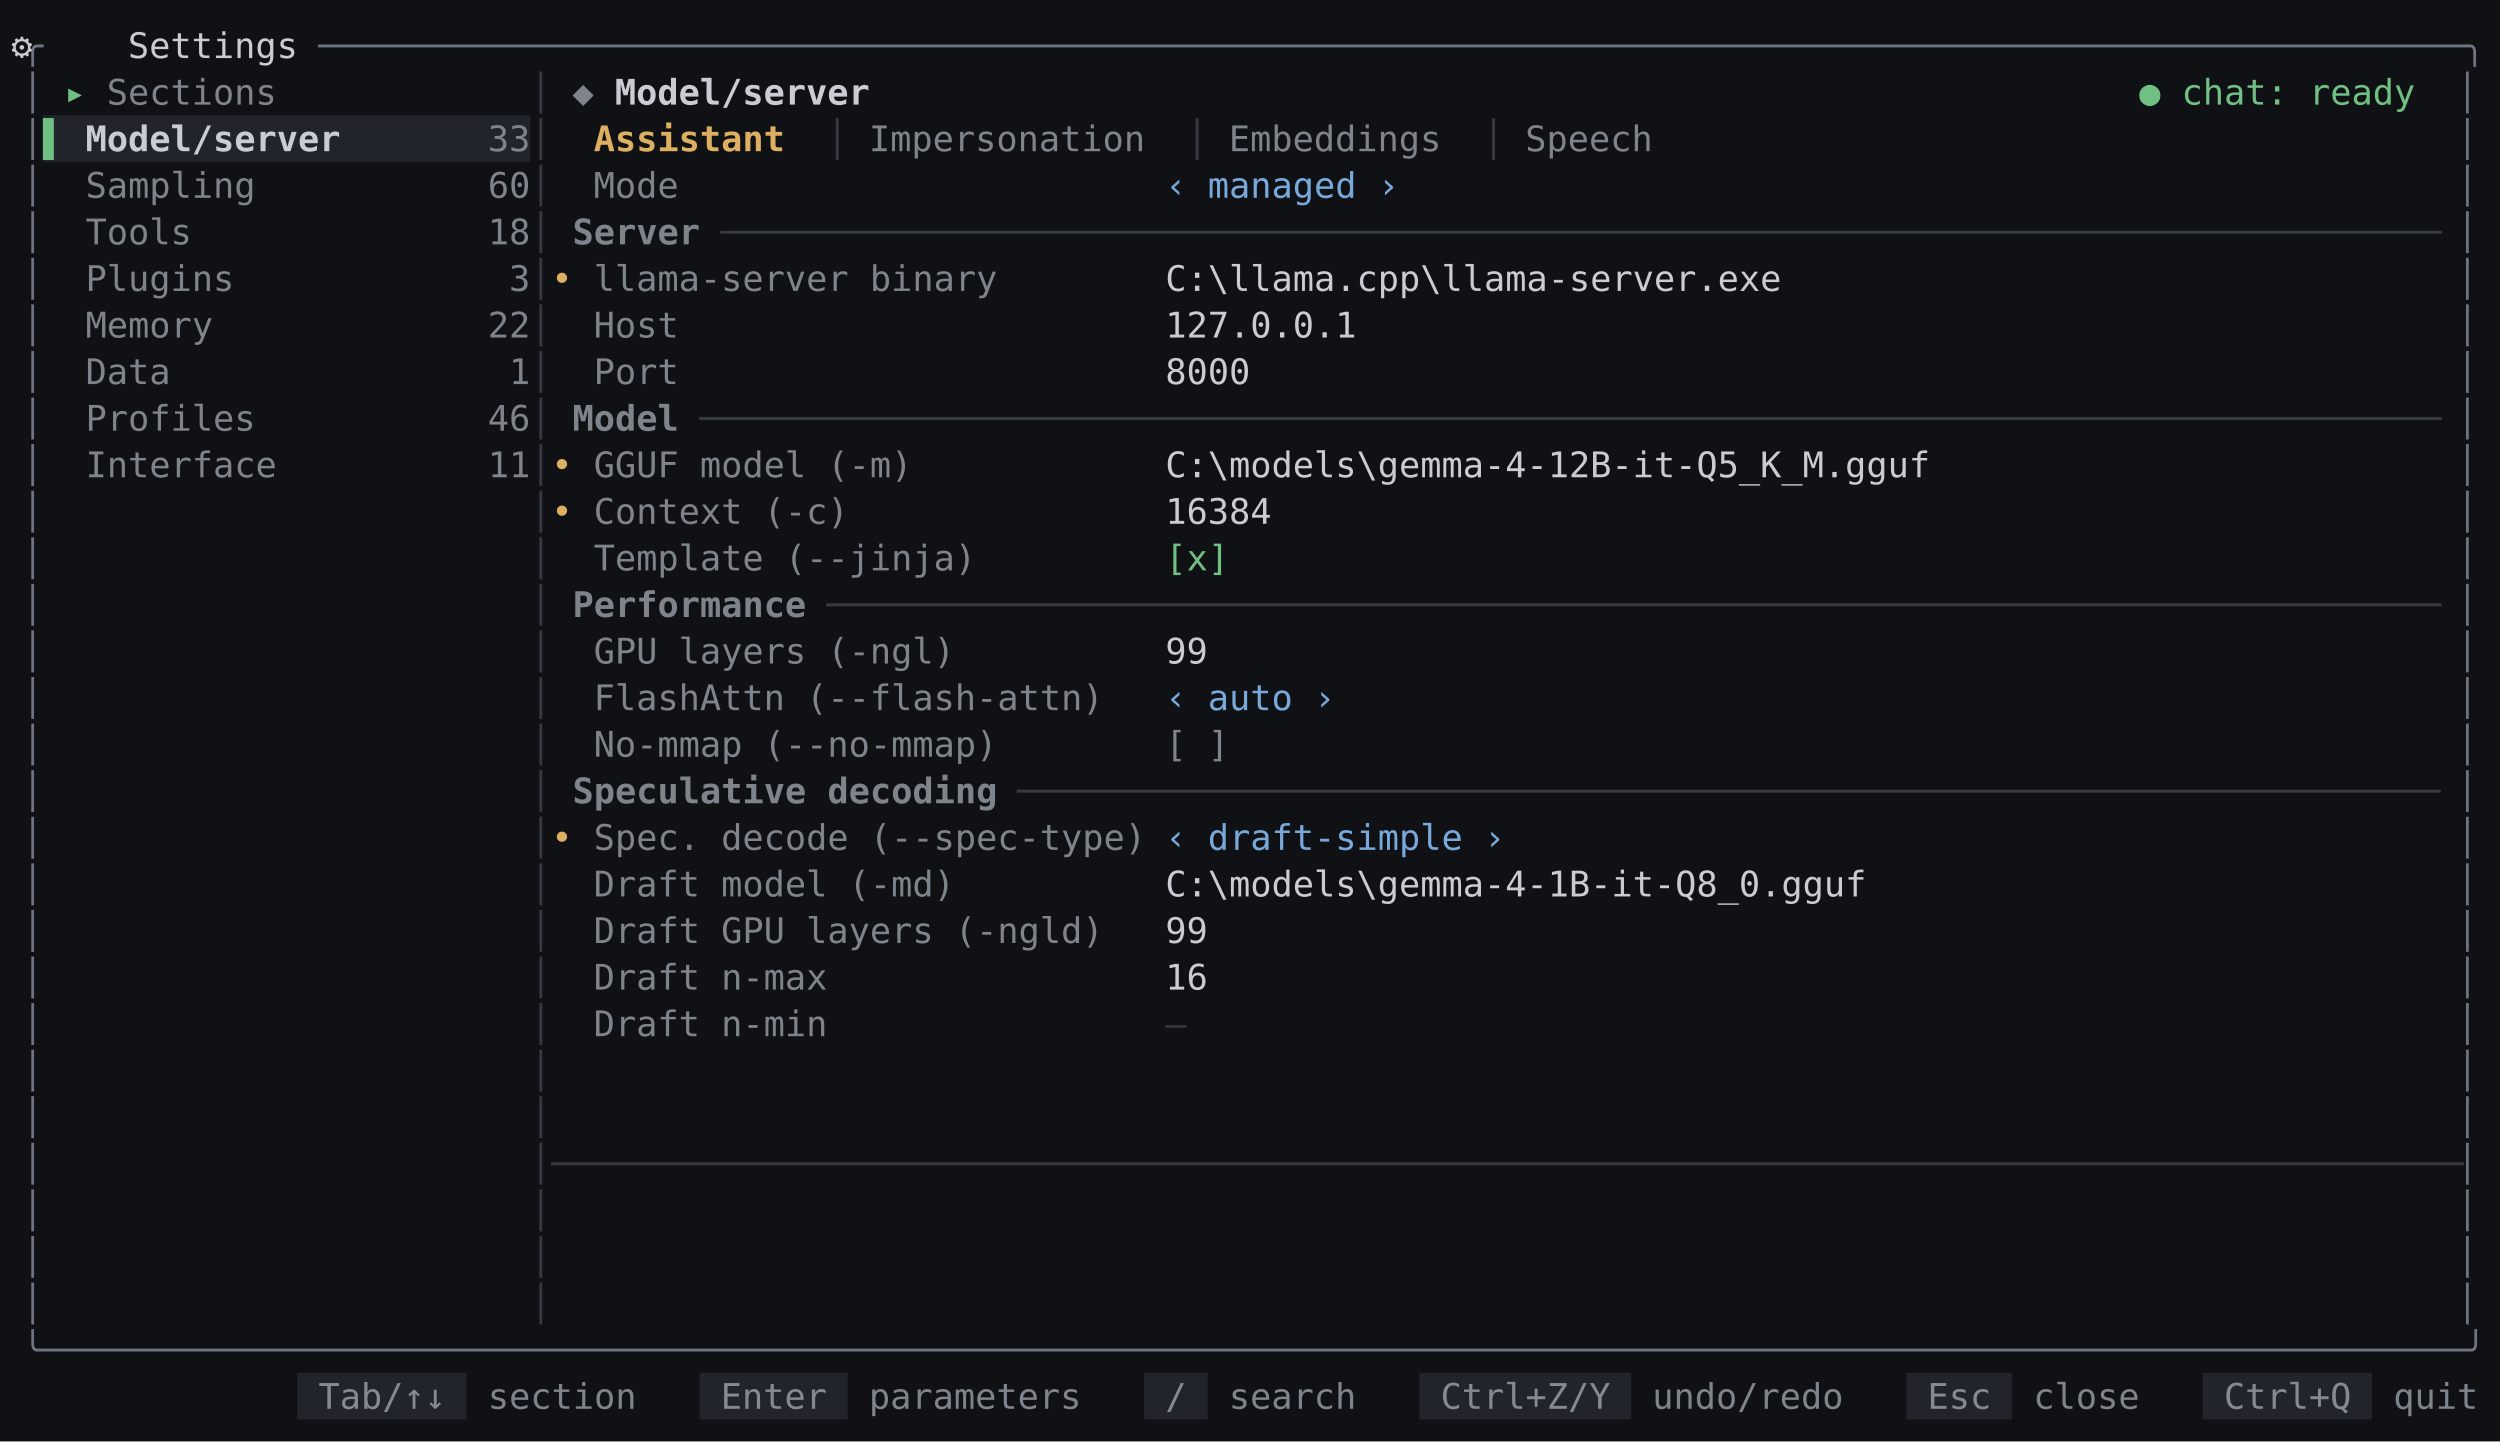
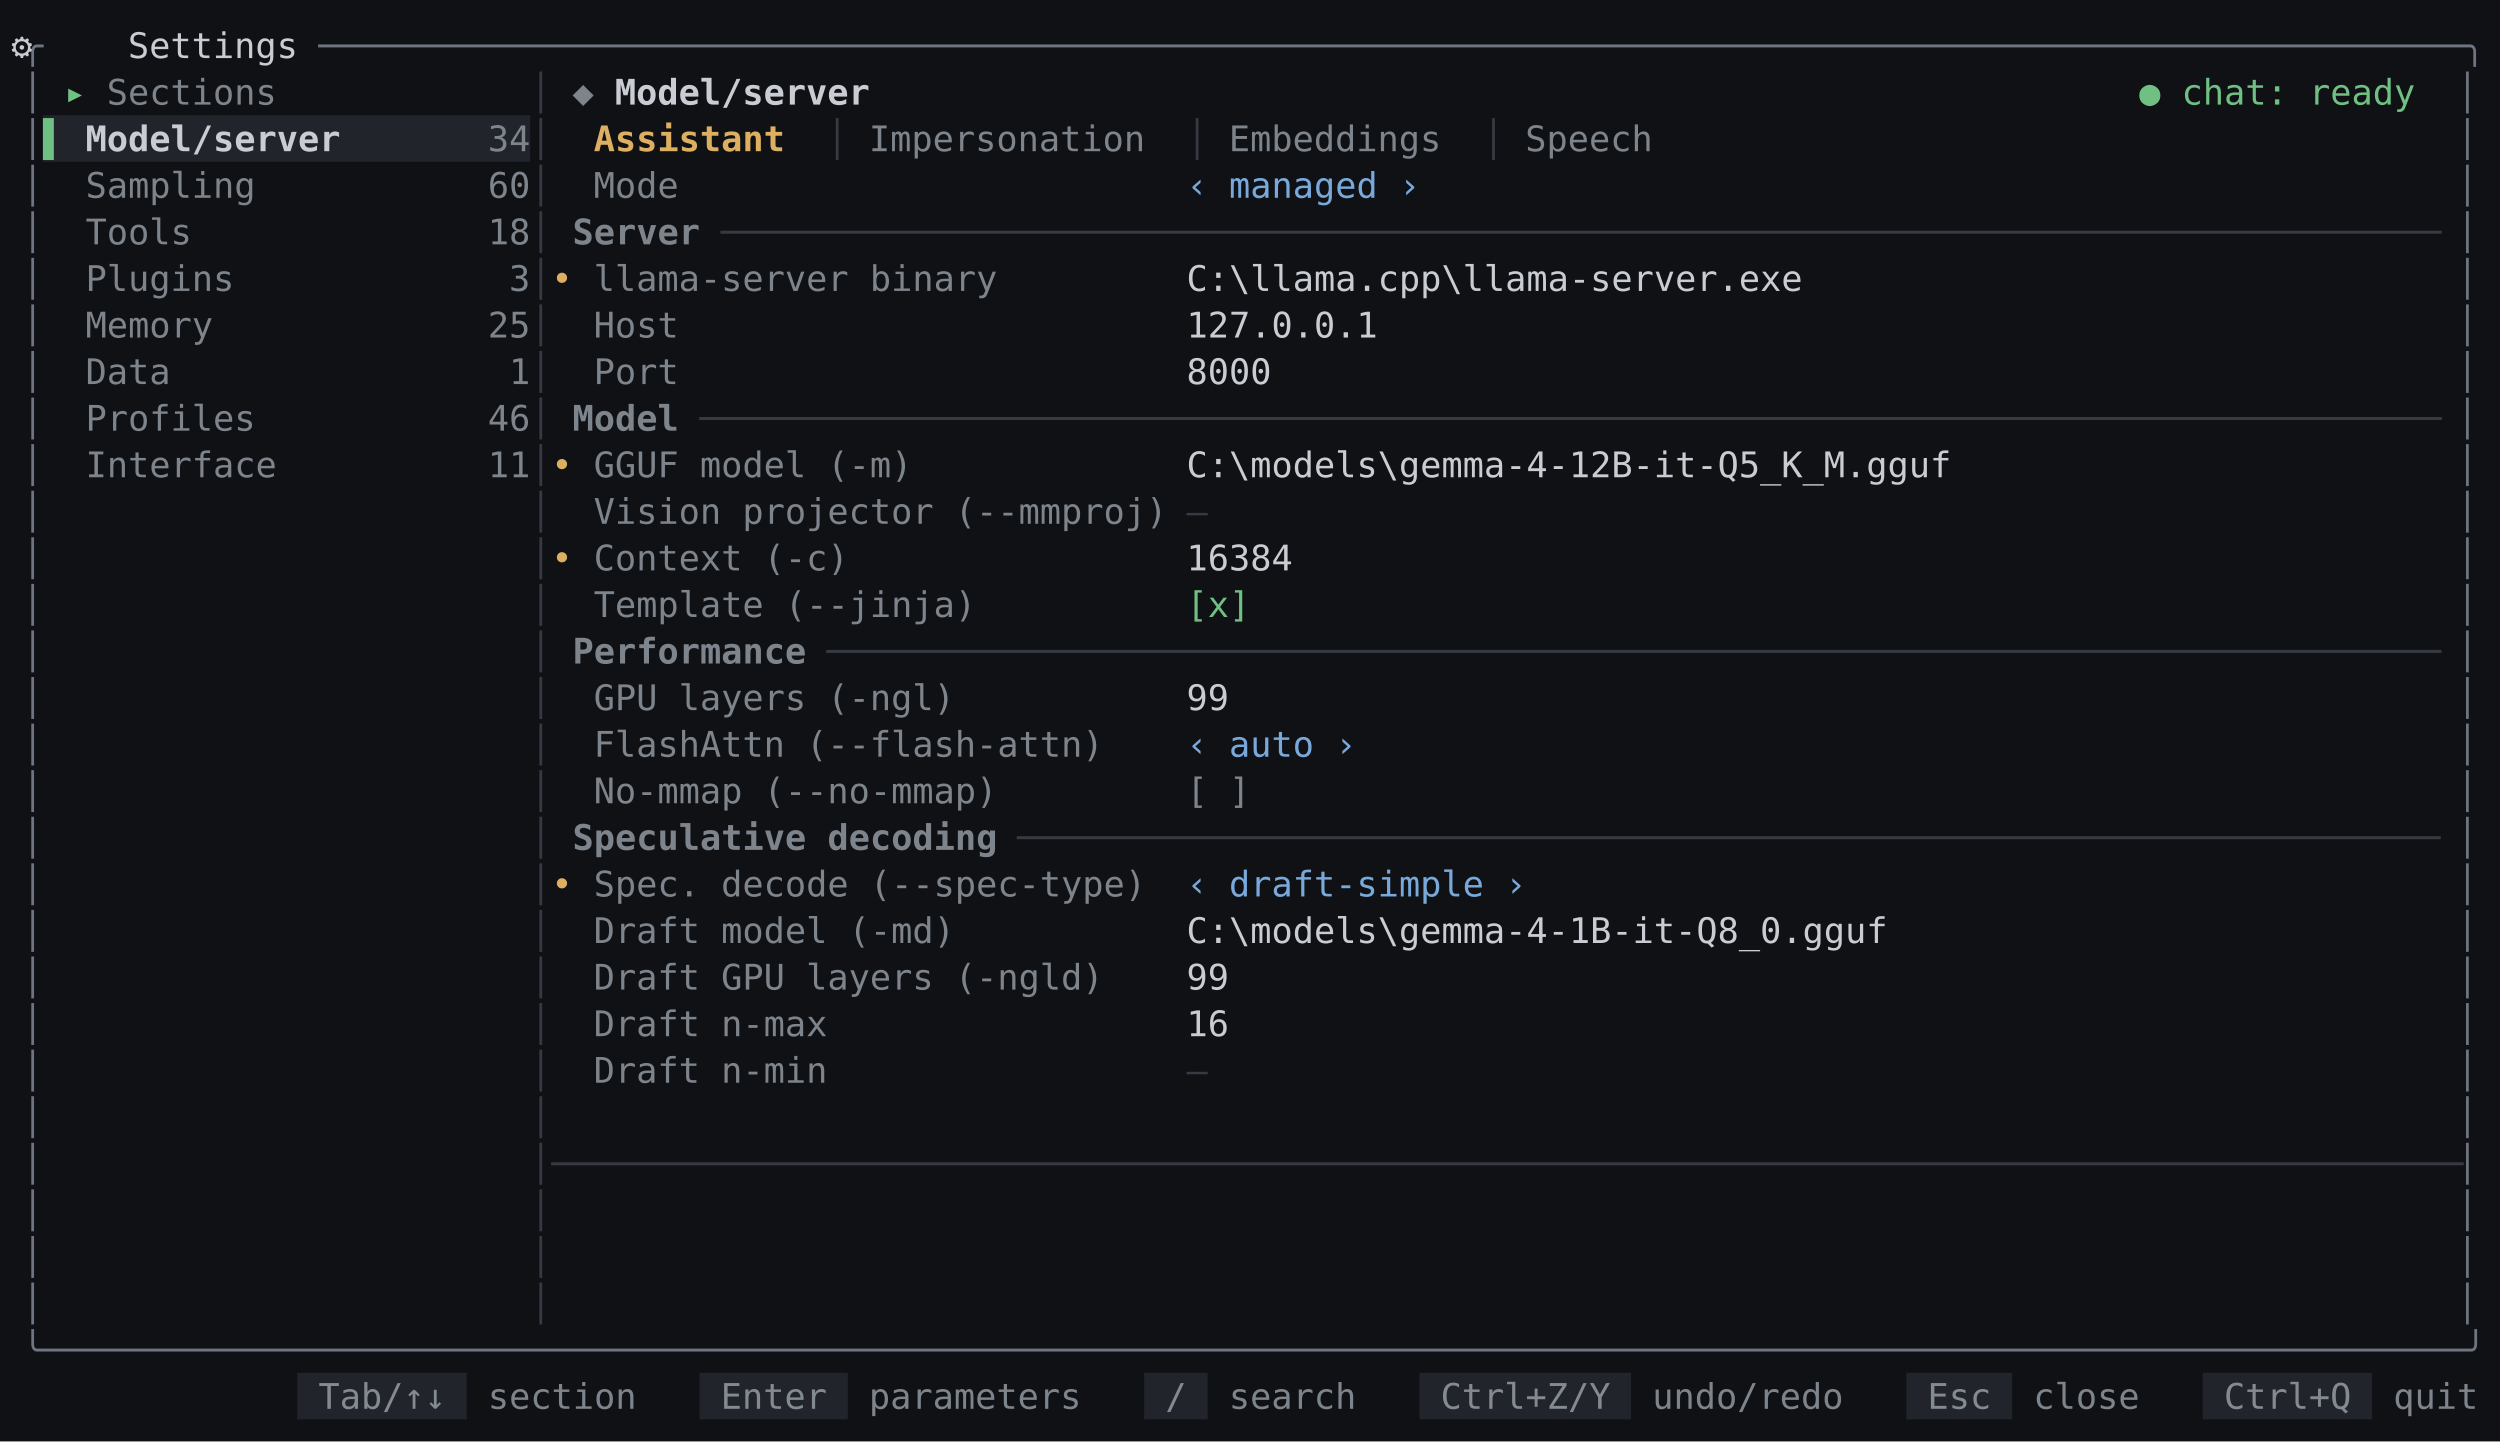
<svg xmlns="http://www.w3.org/2000/svg" id="settings-model-dark-en" viewBox="0 0 1133.6 653.6" width="1133.6" height="653.6" role="img" aria-label="mindfork — the settings model screen, dark theme">
  <style>
@font-face{font-family:'JetBrains Mono';src:url('/fonts/JetBrainsMono-Regular.woff2') format('woff2');font-weight:400;font-style:normal;font-display:swap}
@font-face{font-family:'JetBrains Mono';src:url('/fonts/JetBrainsMono-Bold.woff2') format('woff2');font-weight:700;font-style:normal;font-display:swap}
@font-face{font-family:'JetBrains Mono';src:url('/fonts/JetBrainsMono-Italic.woff2') format('woff2');font-weight:400;font-style:italic;font-display:swap}
#settings-model-dark-en text{font:16px 'JetBrains Mono',monospace;fill:#c9ccd2}#settings-model-dark-en .b{font-weight:700}#settings-model-dark-en .i{font-style:italic}#settings-model-dark-en .u{text-decoration:underline}#settings-model-dark-en .st{text-decoration:line-through}#settings-model-dark-en .u.st{text-decoration:underline line-through}
</style>
  <rect width="100%" height="100%" fill="#0f1115" />
  <text xml:space="preserve" y="26.32">
    <tspan x="10" fill="#6e7580">╭</tspan>
    <tspan x="34" text-anchor="middle">⚙</tspan>
    <tspan x="58" textLength="86.4">Settings </tspan>
    <tspan x="144.4" textLength="979.2" fill="#6e7580">─────────────────────────────────────────────────────────────────────────────────────────────────────╮</tspan>
  </text>
  <text xml:space="preserve" y="47.44">
    <tspan x="10" fill="#6e7580">│</tspan>
    <tspan x="29.2" textLength="19.2" fill="#6fc082">▸ </tspan>
    <tspan x="48.4" textLength="86.4" fill="#7e848b">Sections </tspan>
    <tspan x="240.4" fill="#363a42">│</tspan>
    <tspan x="259.6" textLength="19.2" fill="#7e848b">◆ </tspan>
    <tspan x="278.8" textLength="124.8" class="b">Model/server </tspan>
    <tspan x="970" class="b" fill="#6fc082">●</tspan>
    <tspan x="989.2" textLength="115.2" fill="#6fc082">chat: ready </tspan>
    <tspan x="1114" fill="#6e7580">│</tspan>
  </text>
  <rect x="19.6" y="52.24" width="220.8" height="21.12" fill="#21242a" />
  <text xml:space="preserve" y="68.56">
    <tspan x="10" fill="#6e7580">│</tspan>
    <tspan x="19.6" textLength="19.2" fill="#6fc082">▌ </tspan>
    <tspan x="38.8" textLength="115.2" class="b">Model/server</tspan>
-     <tspan x="221.2" textLength="19.2" fill="#7e848b">33</tspan>
+     <tspan x="221.2" textLength="19.2" fill="#7e848b">34</tspan>
    <tspan x="240.4" fill="#363a42">│</tspan>
    <tspan x="269.2" textLength="96" class="b" fill="#dcaf61">Assistant </tspan>
    <tspan x="374.8" fill="#363a42">│</tspan>
    <tspan x="394" textLength="134.4" fill="#7e848b">Impersonation </tspan>
    <tspan x="538" fill="#363a42">│</tspan>
    <tspan x="557.2" textLength="105.6" fill="#7e848b">Embeddings </tspan>
    <tspan x="672.4" fill="#363a42">│</tspan>
    <tspan x="691.6" textLength="67.2" fill="#7e848b">Speech </tspan>
    <tspan x="1114" fill="#6e7580">│</tspan>
  </text>
  <text xml:space="preserve" y="89.68">
    <tspan x="10" fill="#6e7580">│</tspan>
    <tspan x="38.8" textLength="76.8" fill="#7e848b">Sampling</tspan>
    <tspan x="221.2" textLength="19.2" fill="#7e848b">60</tspan>
    <tspan x="240.4" fill="#363a42">│</tspan>
    <tspan x="269.2" textLength="38.4" fill="#7e848b">Mode</tspan>
-     <tspan x="528.4" textLength="105.6" fill="#79a9db">‹ managed ›</tspan>
+     <tspan x="538" textLength="105.6" fill="#79a9db">‹ managed ›</tspan>
    <tspan x="1114" fill="#6e7580">│</tspan>
  </text>
  <text xml:space="preserve" y="110.8">
    <tspan x="10" fill="#6e7580">│</tspan>
    <tspan x="38.8" textLength="48" fill="#7e848b">Tools</tspan>
    <tspan x="221.2" textLength="19.2" fill="#7e848b">18</tspan>
    <tspan x="240.4" fill="#363a42">│</tspan>
    <tspan x="259.6" textLength="67.2" class="b" fill="#7e848b">Server </tspan>
    <tspan x="326.8" textLength="777.6" fill="#363a42">─────────────────────────────────────────────────────────────────────────────────</tspan>
    <tspan x="1114" fill="#6e7580">│</tspan>
  </text>
  <text xml:space="preserve" y="131.92">
    <tspan x="10" fill="#6e7580">│</tspan>
    <tspan x="38.8" textLength="67.2" fill="#7e848b">Plugins</tspan>
    <tspan x="230.8" fill="#7e848b">3</tspan>
    <tspan x="240.4" fill="#363a42">│</tspan>
    <tspan x="250" textLength="19.2" fill="#dcaf61">• </tspan>
    <tspan x="269.2" textLength="182.4" fill="#7e848b">llama-server binary</tspan>
-     <tspan x="528.4" textLength="585.6">C:\llama.cpp\llama-server.exe                                </tspan>
+     <tspan x="538" textLength="576">C:\llama.cpp\llama-server.exe                               </tspan>
    <tspan x="1114" fill="#6e7580">│</tspan>
  </text>
  <text xml:space="preserve" y="153.04">
    <tspan x="10" fill="#6e7580">│</tspan>
    <tspan x="38.8" textLength="57.6" fill="#7e848b">Memory</tspan>
-     <tspan x="221.2" textLength="19.2" fill="#7e848b">22</tspan>
+     <tspan x="221.2" textLength="19.2" fill="#7e848b">25</tspan>
    <tspan x="240.4" fill="#363a42">│</tspan>
    <tspan x="269.2" textLength="38.4" fill="#7e848b">Host</tspan>
-     <tspan x="528.4" textLength="585.6">127.0.0.1                                                    </tspan>
+     <tspan x="538" textLength="576">127.0.0.1                                                   </tspan>
    <tspan x="1114" fill="#6e7580">│</tspan>
  </text>
  <text xml:space="preserve" y="174.16">
    <tspan x="10" fill="#6e7580">│</tspan>
    <tspan x="38.8" textLength="38.4" fill="#7e848b">Data</tspan>
    <tspan x="230.8" fill="#7e848b">1</tspan>
    <tspan x="240.4" fill="#363a42">│</tspan>
    <tspan x="269.2" textLength="38.4" fill="#7e848b">Port</tspan>
-     <tspan x="528.4" textLength="585.6">8000                                                         </tspan>
+     <tspan x="538" textLength="576">8000                                                        </tspan>
    <tspan x="1114" fill="#6e7580">│</tspan>
  </text>
  <text xml:space="preserve" y="195.28">
    <tspan x="10" fill="#6e7580">│</tspan>
    <tspan x="38.8" textLength="76.8" fill="#7e848b">Profiles</tspan>
    <tspan x="221.2" textLength="19.2" fill="#7e848b">46</tspan>
    <tspan x="240.4" fill="#363a42">│</tspan>
    <tspan x="259.6" textLength="57.6" class="b" fill="#7e848b">Model </tspan>
    <tspan x="317.2" textLength="787.2" fill="#363a42">──────────────────────────────────────────────────────────────────────────────────</tspan>
    <tspan x="1114" fill="#6e7580">│</tspan>
  </text>
  <text xml:space="preserve" y="216.4">
    <tspan x="10" fill="#6e7580">│</tspan>
    <tspan x="38.8" textLength="86.4" fill="#7e848b">Interface</tspan>
    <tspan x="221.2" textLength="19.2" fill="#7e848b">11</tspan>
    <tspan x="240.4" fill="#363a42">│</tspan>
    <tspan x="250" textLength="19.2" fill="#dcaf61">• </tspan>
    <tspan x="269.2" textLength="144" fill="#7e848b">GGUF model (-m)</tspan>
-     <tspan x="528.4" textLength="585.6">C:\models\gemma-4-12B-it-Q5_K_M.gguf                         </tspan>
+     <tspan x="538" textLength="576">C:\models\gemma-4-12B-it-Q5_K_M.gguf                        </tspan>
    <tspan x="1114" fill="#6e7580">│</tspan>
  </text>
  <text xml:space="preserve" y="237.52">
    <tspan x="10" fill="#6e7580">│</tspan>
    <tspan x="240.4" fill="#363a42">│</tspan>
+     <tspan x="269.2" textLength="259.2" fill="#7e848b">Vision projector (--mmproj)</tspan>
+     <tspan x="538" fill="#363a42">—</tspan>
+     <tspan x="1114" fill="#6e7580">│</tspan>
+   </text>
+   <text xml:space="preserve" y="258.64">
+     <tspan x="10" fill="#6e7580">│</tspan>
+     <tspan x="240.4" fill="#363a42">│</tspan>
    <tspan x="250" textLength="19.2" fill="#dcaf61">• </tspan>
    <tspan x="269.2" textLength="115.2" fill="#7e848b">Context (-c)</tspan>
-     <tspan x="528.4" textLength="585.6">16384                                                        </tspan>
-     <tspan x="1114" fill="#6e7580">│</tspan>
-   </text>
-   <text xml:space="preserve" y="258.64">
+     <tspan x="538" textLength="576">16384                                                       </tspan>
+     <tspan x="1114" fill="#6e7580">│</tspan>
+   </text>
+   <text xml:space="preserve" y="279.76">
    <tspan x="10" fill="#6e7580">│</tspan>
    <tspan x="240.4" fill="#363a42">│</tspan>
    <tspan x="269.2" textLength="172.8" fill="#7e848b">Template (--jinja)</tspan>
-     <tspan x="528.4" textLength="28.8" fill="#6fc082">[x]</tspan>
-     <tspan x="1114" fill="#6e7580">│</tspan>
-   </text>
-   <text xml:space="preserve" y="279.76">
+     <tspan x="538" textLength="28.8" fill="#6fc082">[x]</tspan>
+     <tspan x="1114" fill="#6e7580">│</tspan>
+   </text>
+   <text xml:space="preserve" y="300.88">
    <tspan x="10" fill="#6e7580">│</tspan>
    <tspan x="240.4" fill="#363a42">│</tspan>
    <tspan x="259.6" textLength="115.2" class="b" fill="#7e848b">Performance </tspan>
    <tspan x="374.8" textLength="729.6" fill="#363a42">────────────────────────────────────────────────────────────────────────────</tspan>
    <tspan x="1114" fill="#6e7580">│</tspan>
  </text>
-   <text xml:space="preserve" y="300.88">
+   <text xml:space="preserve" y="322">
    <tspan x="10" fill="#6e7580">│</tspan>
    <tspan x="240.4" fill="#363a42">│</tspan>
    <tspan x="269.2" textLength="163.2" fill="#7e848b">GPU layers (-ngl)</tspan>
-     <tspan x="528.4" textLength="585.6">99                                                           </tspan>
-     <tspan x="1114" fill="#6e7580">│</tspan>
-   </text>
-   <text xml:space="preserve" y="322">
+     <tspan x="538" textLength="576">99                                                          </tspan>
+     <tspan x="1114" fill="#6e7580">│</tspan>
+   </text>
+   <text xml:space="preserve" y="343.12">
    <tspan x="10" fill="#6e7580">│</tspan>
    <tspan x="240.4" fill="#363a42">│</tspan>
    <tspan x="269.2" textLength="230.4" fill="#7e848b">FlashAttn (--flash-attn)</tspan>
-     <tspan x="528.4" textLength="76.8" fill="#79a9db">‹ auto ›</tspan>
-     <tspan x="1114" fill="#6e7580">│</tspan>
-   </text>
-   <text xml:space="preserve" y="343.12">
+     <tspan x="538" textLength="76.8" fill="#79a9db">‹ auto ›</tspan>
+     <tspan x="1114" fill="#6e7580">│</tspan>
+   </text>
+   <text xml:space="preserve" y="364.24">
    <tspan x="10" fill="#6e7580">│</tspan>
    <tspan x="240.4" fill="#363a42">│</tspan>
    <tspan x="269.2" textLength="182.4" fill="#7e848b">No-mmap (--no-mmap)</tspan>
-     <tspan x="528.4" textLength="28.8" fill="#7e848b">[ ]</tspan>
-     <tspan x="1114" fill="#6e7580">│</tspan>
-   </text>
-   <text xml:space="preserve" y="364.24">
+     <tspan x="538" textLength="28.8" fill="#7e848b">[ ]</tspan>
+     <tspan x="1114" fill="#6e7580">│</tspan>
+   </text>
+   <text xml:space="preserve" y="385.36">
    <tspan x="10" fill="#6e7580">│</tspan>
    <tspan x="240.4" fill="#363a42">│</tspan>
    <tspan x="259.6" textLength="201.6" class="b" fill="#7e848b">Speculative decoding </tspan>
    <tspan x="461.2" textLength="643.2" fill="#363a42">───────────────────────────────────────────────────────────────────</tspan>
    <tspan x="1114" fill="#6e7580">│</tspan>
  </text>
-   <text xml:space="preserve" y="385.36">
+   <text xml:space="preserve" y="406.48">
    <tspan x="10" fill="#6e7580">│</tspan>
    <tspan x="240.4" fill="#363a42">│</tspan>
    <tspan x="250" textLength="19.2" fill="#dcaf61">• </tspan>
    <tspan x="269.2" textLength="249.6" fill="#7e848b">Spec. decode (--spec-type)</tspan>
-     <tspan x="528.4" textLength="153.6" fill="#79a9db">‹ draft-simple ›</tspan>
-     <tspan x="1114" fill="#6e7580">│</tspan>
-   </text>
-   <text xml:space="preserve" y="406.48">
+     <tspan x="538" textLength="153.6" fill="#79a9db">‹ draft-simple ›</tspan>
+     <tspan x="1114" fill="#6e7580">│</tspan>
+   </text>
+   <text xml:space="preserve" y="427.6">
    <tspan x="10" fill="#6e7580">│</tspan>
    <tspan x="240.4" fill="#363a42">│</tspan>
    <tspan x="269.2" textLength="163.2" fill="#7e848b">Draft model (-md)</tspan>
-     <tspan x="528.4" textLength="585.6">C:\models\gemma-4-1B-it-Q8_0.gguf                            </tspan>
-     <tspan x="1114" fill="#6e7580">│</tspan>
-   </text>
-   <text xml:space="preserve" y="427.6">
+     <tspan x="538" textLength="576">C:\models\gemma-4-1B-it-Q8_0.gguf                           </tspan>
+     <tspan x="1114" fill="#6e7580">│</tspan>
+   </text>
+   <text xml:space="preserve" y="448.72">
    <tspan x="10" fill="#6e7580">│</tspan>
    <tspan x="240.4" fill="#363a42">│</tspan>
    <tspan x="269.2" textLength="230.4" fill="#7e848b">Draft GPU layers (-ngld)</tspan>
-     <tspan x="528.4" textLength="585.6">99                                                           </tspan>
-     <tspan x="1114" fill="#6e7580">│</tspan>
-   </text>
-   <text xml:space="preserve" y="448.72">
+     <tspan x="538" textLength="576">99                                                          </tspan>
+     <tspan x="1114" fill="#6e7580">│</tspan>
+   </text>
+   <text xml:space="preserve" y="469.84">
    <tspan x="10" fill="#6e7580">│</tspan>
    <tspan x="240.4" fill="#363a42">│</tspan>
    <tspan x="269.2" textLength="105.6" fill="#7e848b">Draft n-max</tspan>
-     <tspan x="528.4" textLength="585.6">16                                                           </tspan>
-     <tspan x="1114" fill="#6e7580">│</tspan>
-   </text>
-   <text xml:space="preserve" y="469.84">
+     <tspan x="538" textLength="576">16                                                          </tspan>
+     <tspan x="1114" fill="#6e7580">│</tspan>
+   </text>
+   <text xml:space="preserve" y="490.96">
    <tspan x="10" fill="#6e7580">│</tspan>
    <tspan x="240.4" fill="#363a42">│</tspan>
    <tspan x="269.2" textLength="105.6" fill="#7e848b">Draft n-min</tspan>
-     <tspan x="528.4" fill="#363a42">—</tspan>
-     <tspan x="1114" fill="#6e7580">│</tspan>
-   </text>
-   <text xml:space="preserve" y="490.96">
-     <tspan x="10" fill="#6e7580">│</tspan>
-     <tspan x="240.4" fill="#363a42">│</tspan>
+     <tspan x="538" fill="#363a42">—</tspan>
    <tspan x="1114" fill="#6e7580">│</tspan>
  </text>
  <text xml:space="preserve" y="512.08">
    <tspan x="10" fill="#6e7580">│</tspan>
    <tspan x="240.4" fill="#363a42">│</tspan>
    <tspan x="1114" fill="#6e7580">│</tspan>
  </text>
  <text xml:space="preserve" y="533.2">
    <tspan x="10" fill="#6e7580">│</tspan>
    <tspan x="240.4" textLength="873.6" fill="#363a42">│──────────────────────────────────────────────────────────────────────────────────────────</tspan>
    <tspan x="1114" fill="#6e7580">│</tspan>
  </text>
  <text xml:space="preserve" y="554.32">
    <tspan x="10" fill="#6e7580">│</tspan>
    <tspan x="240.4" fill="#363a42">│</tspan>
    <tspan x="1114" fill="#6e7580">│</tspan>
  </text>
  <text xml:space="preserve" y="575.44">
    <tspan x="10" fill="#6e7580">│</tspan>
    <tspan x="240.4" fill="#363a42">│</tspan>
    <tspan x="1114" fill="#6e7580">│</tspan>
  </text>
  <text xml:space="preserve" y="596.56">
    <tspan x="10" fill="#6e7580">│</tspan>
    <tspan x="240.4" fill="#363a42">│</tspan>
    <tspan x="1114" fill="#6e7580">│</tspan>
  </text>
  <text xml:space="preserve" y="617.68">
    <tspan x="10" textLength="1113.6" fill="#6e7580">╰──────────────────────────────────────────────────────────────────────────────────────────────────────────────────╯</tspan>
  </text>
  <rect x="134.8" y="622.48" width="76.8" height="21.12" fill="#21242a" />
  <rect x="317.2" y="622.48" width="67.2" height="21.12" fill="#21242a" />
  <rect x="518.8" y="622.48" width="28.8" height="21.12" fill="#21242a" />
  <rect x="643.6" y="622.48" width="96" height="21.12" fill="#21242a" />
  <rect x="864.4" y="622.48" width="48" height="21.12" fill="#21242a" />
  <rect x="998.8" y="622.48" width="76.8" height="21.12" fill="#21242a" />
  <text xml:space="preserve" y="638.8">
    <tspan x="144.4" textLength="67.2" fill="#848a92">Tab/↑↓ </tspan>
    <tspan x="221.2" textLength="67.2" fill="#7e848b">section</tspan>
    <tspan x="326.8" textLength="57.6" fill="#848a92">Enter </tspan>
    <tspan x="394" textLength="96" fill="#7e848b">parameters</tspan>
    <tspan x="528.4" textLength="19.2" fill="#848a92">/ </tspan>
    <tspan x="557.2" textLength="57.6" fill="#7e848b">search</tspan>
    <tspan x="653.2" textLength="86.4" fill="#848a92">Ctrl+Z/Y </tspan>
    <tspan x="749.2" textLength="86.4" fill="#7e848b">undo/redo</tspan>
    <tspan x="874" textLength="38.4" fill="#848a92">Esc </tspan>
    <tspan x="922" textLength="48" fill="#7e848b">close</tspan>
    <tspan x="1008.4" textLength="67.2" fill="#848a92">Ctrl+Q </tspan>
    <tspan x="1085.2" textLength="38.4" fill="#7e848b">quit</tspan>
  </text>
</svg>
